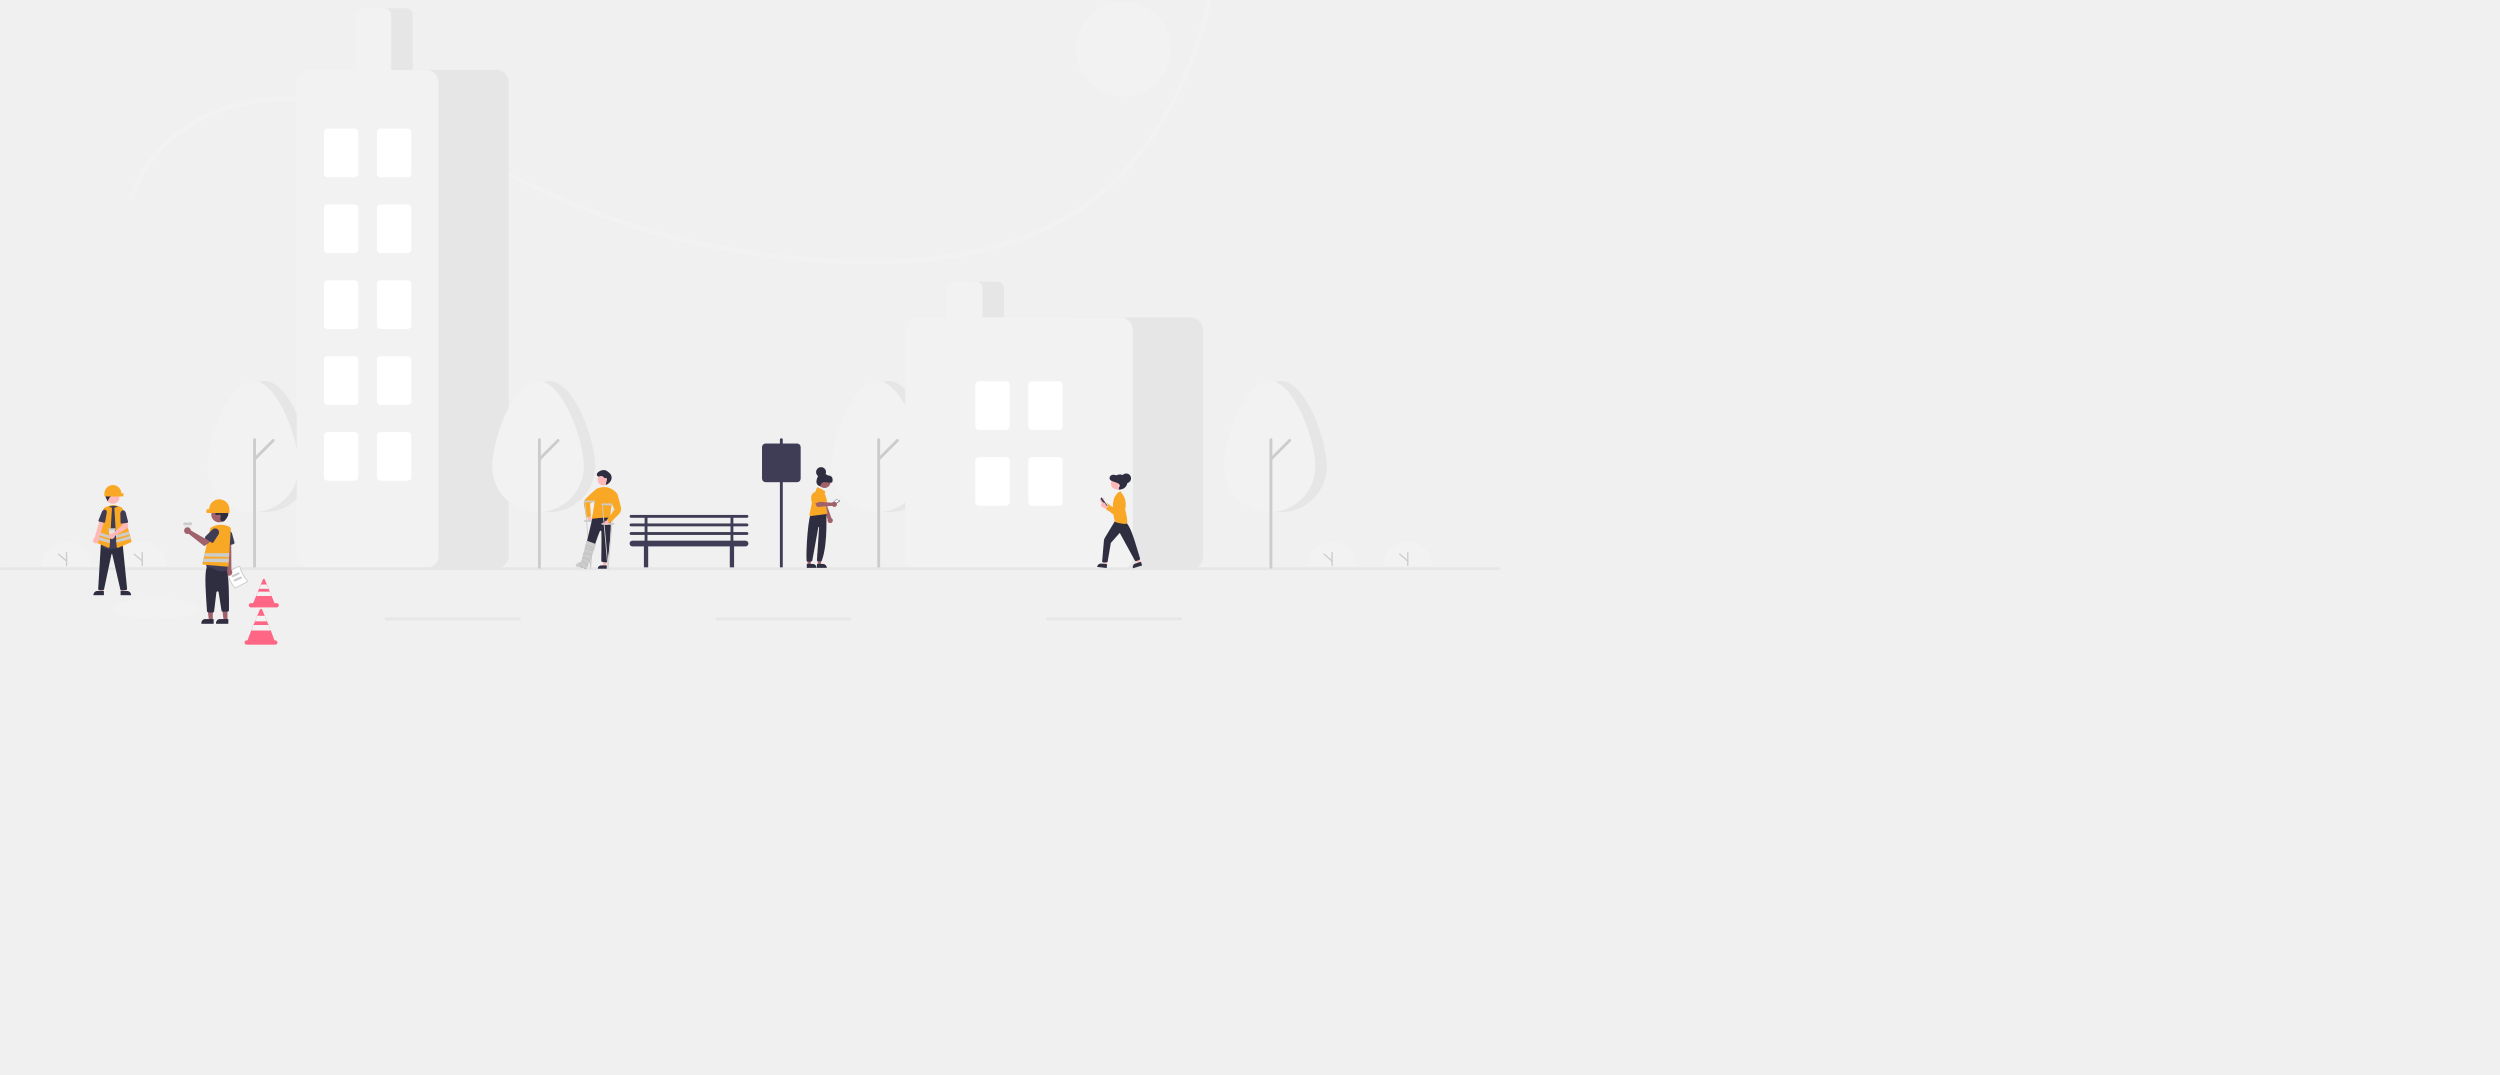
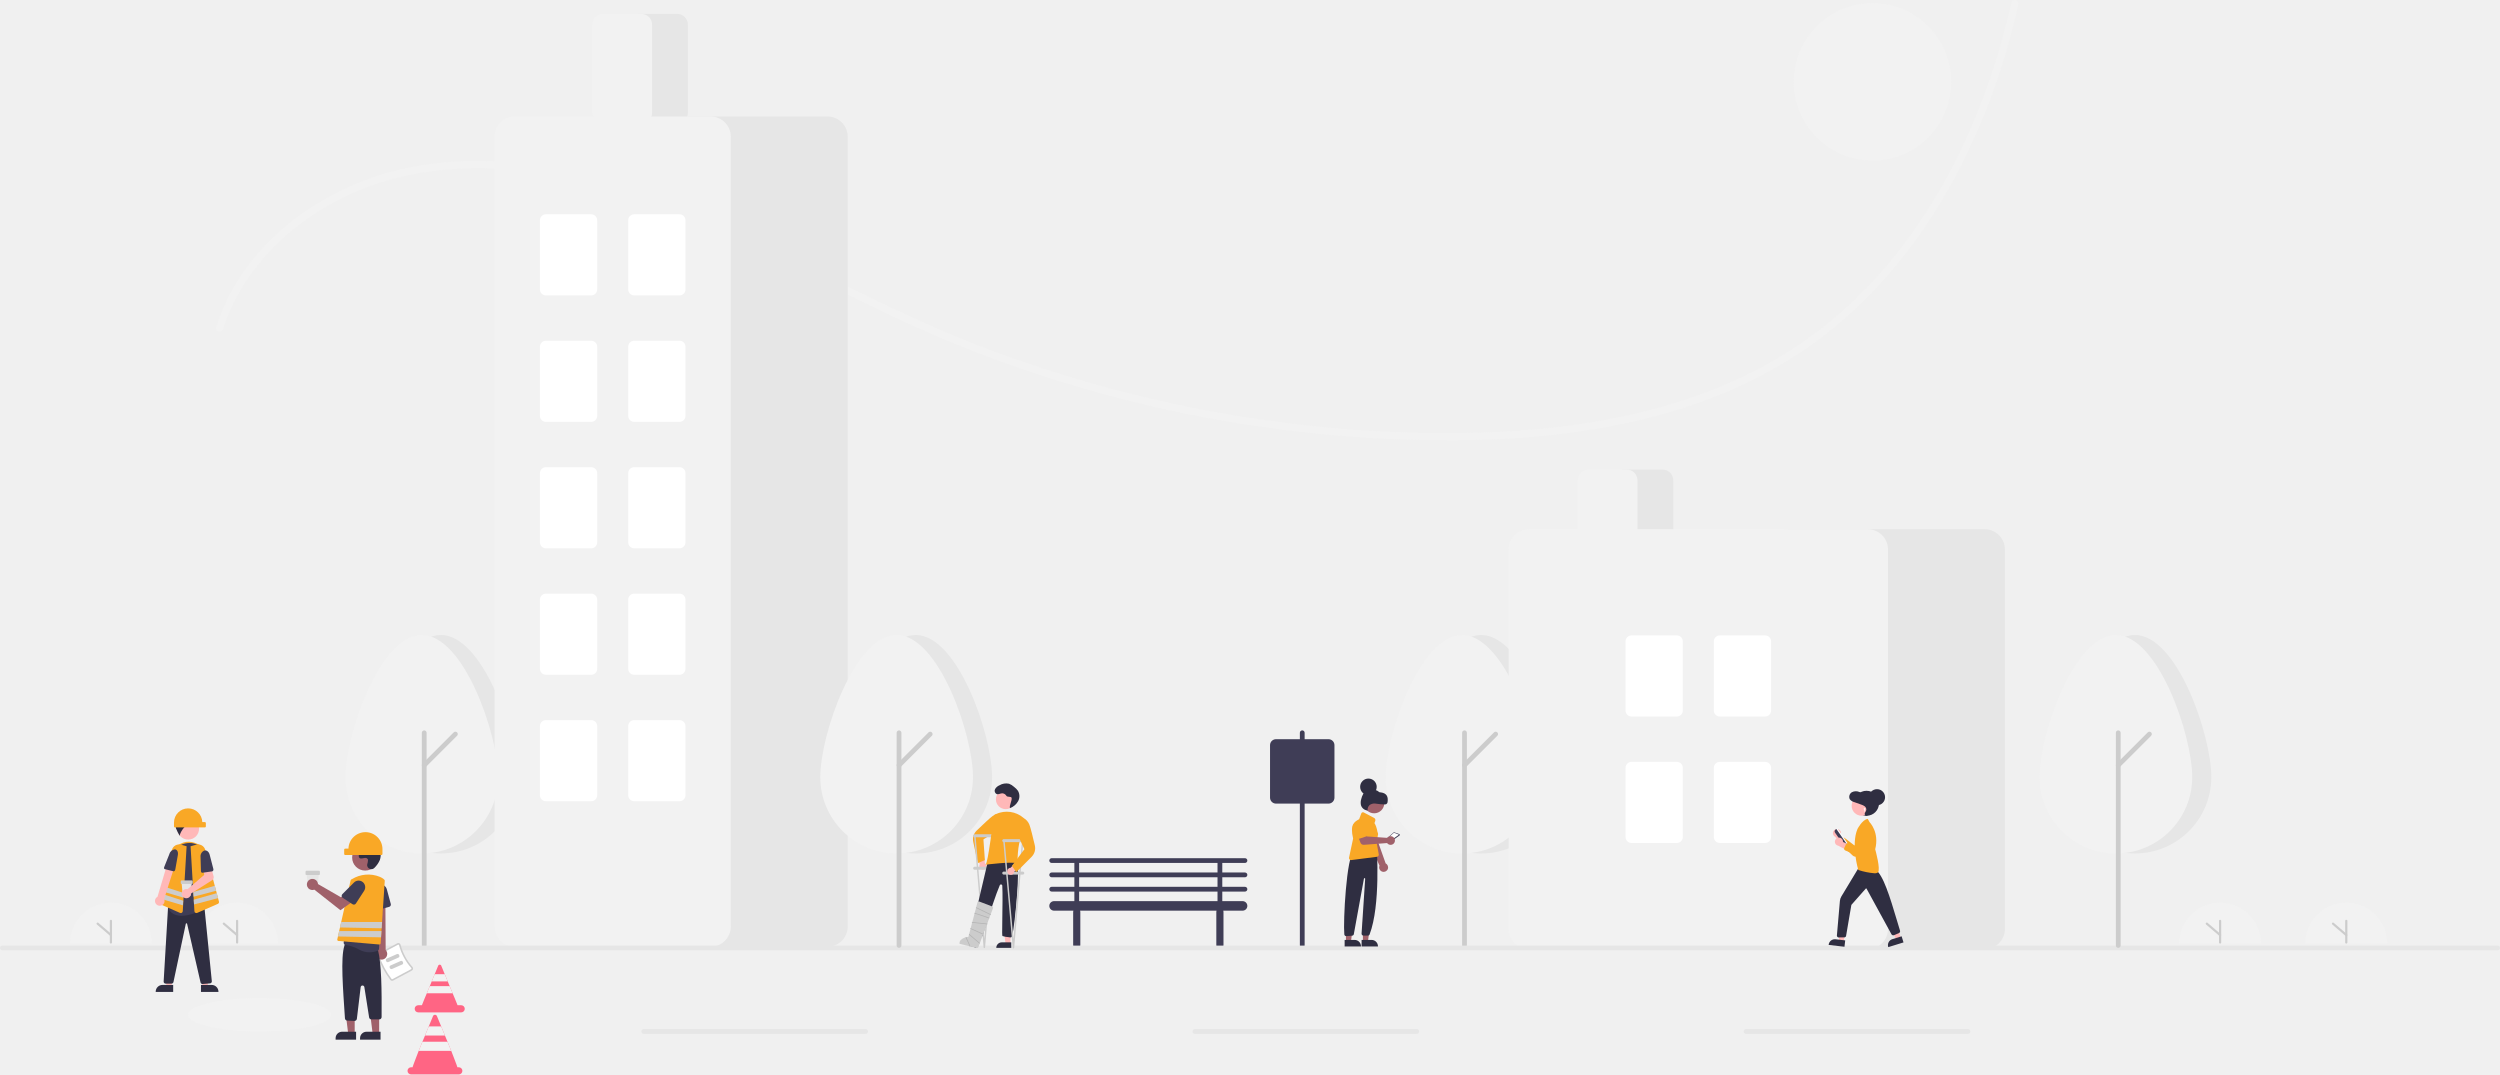
- <svg xmlns="http://www.w3.org/2000/svg" data-name="Layer 1" width="1047.795" height="450.309" viewBox="0 0 1047.795 450.309" transform="scale(0.6)">
+ <svg xmlns="http://www.w3.org/2000/svg" data-name="Layer 1" width="1047.795" height="450.309" viewBox="0 0 1047.795 450.309">
  <path d="M105.422,619.665a17.165,17.165,0,0,1,34.331,0" transform="translate(-76.10236 -224.1911)" fill="#f2f2f2" />
  <path d="M122.588,619.665a.464.464,0,0,1-.464-.464v-9.047a.464.464,0,1,1,.928,0v9.047A.464.464,0,0,1,122.588,619.665Z" transform="translate(-76.10236 -224.1911)" fill="#ccc" />
  <path d="M122.587,616.557a.462.462,0,0,1-.302-.112l-5.567-4.778a.464.464,0,1,1,.604-.704l5.567,4.778a.464.464,0,0,1-.302.816Z" transform="translate(-76.10236 -224.1911)" fill="#ccc" />
  <path d="M158.31,619.665a17.165,17.165,0,0,1,34.331,0" transform="translate(-76.10236 -224.1911)" fill="#f2f2f2" />
  <path d="M175.475,619.665a.464.464,0,0,1-.464-.464v-9.047a.464.464,0,0,1,.928,0v9.047A.464.464,0,0,1,175.475,619.665Z" transform="translate(-76.10236 -224.1911)" fill="#ccc" />
  <path d="M175.475,616.557a.462.462,0,0,1-.302-.112l-5.567-4.778a.464.464,0,1,1,.604-.704l5.567,4.778a.464.464,0,0,1-.302.816Z" transform="translate(-76.10236 -224.1911)" fill="#ccc" />
  <circle cx="784.795" cy="34.309" r="33" fill="#f2f2f2" />
  <ellipse cx="108.795" cy="425.309" rx="30" ry="7" fill="#f2f2f2" />
  <path d="M169.583,362.153c7.868-24.569,27.08-43.622,49.864-54.955,27.033-13.446,58.097-14.968,87.449-9.735,31.686,5.649,61.3,18.672,89.966,32.884,28.117,13.94,55.78,28.66,85.021,40.18A550.375,550.375,0,0,0,664.829,408.423c56.431,1.883,116.767-4.301,165.085-36.018,44.273-29.062,72.444-77.006,87.117-126.982q2.818-9.597,5.01-19.359c.426-1.88-2.465-2.683-2.893-.798C907.312,277.454,882.074,329.033,838.95,362.3,792.309,398.28,731.096,406.598,673.813,405.646A547.717,547.717,0,0,1,488.481,369.882c-29.993-11.418-58.296-26.245-86.96-40.56-28.034-14-56.856-27.105-87.683-33.562-28.149-5.896-58.288-6.255-85.428,4.236-22.348,8.639-42.725,24.038-54.649,45.102a86.494,86.494,0,0,0-7.071,16.256c-.59,1.843,2.305,2.632,2.893.798Z" transform="translate(-76.10236 -224.1911)" fill="#f2f2f2" />
  <path d="M597.886,591.87a1,1,0,0,0,0-2h-9.5v-4h9.5a1,1,0,0,0,0-2h-81a1,1,0,0,0,0,2h9.5v4h-9.5a1,1,0,0,0,0,2h9.5v4h-9.5a1,1,0,0,0,0,2h9.5v4h-8.5a2,2,0,0,0,0,4h8.092a1.491,1.491,0,0,0-.092.5v14a1.5,1.5,0,0,0,3,0v-14a1.491,1.491,0,0,0-.092-.5h57.184a1.491,1.491,0,0,0-.092.5v14a1.5,1.5,0,0,0,3,0v-14a1.491,1.491,0,0,0-.092-.5h8.092a2,2,0,0,0,0-4h-8.5v-4h9.5a1,1,0,0,0,0-2h-9.5v-4Zm-69.5-6h58v4h-58Zm58,16h-58v-4h58Zm0-6h-58v-4h58Z" transform="translate(-76.10236 -224.1911)" fill="#3f3d56" />
  <path d="M292.898,549.898c0-17.661-14.327-59.57-32-59.57s-32,41.909-32,59.57a32,32,0,0,0,64,0Z" transform="translate(-76.10236 -224.1911)" fill="#e6e6e6" />
  <path d="M284.898,549.898c0-17.661-14.327-59.57-32-59.57s-32,41.909-32,59.57a32,32,0,0,0,64,0Z" transform="translate(-76.10236 -224.1911)" fill="#f2f2f2" />
  <path d="M253.898,621.449a1,1,0,0,1-1-1V531.308a1,1,0,0,1,2,0v89.141A1,1,0,0,1,253.898,621.449Z" transform="translate(-76.10236 -224.1911)" fill="#ccc" />
  <path d="M253.898,545.922a1,1,0,0,1-.707-1.707l13.078-13.078a1.0 1,0,0,1,1.414,1.414l-13.078,13.078A.996.996,0,0,1,253.898,545.922Z" transform="translate(-76.10236 -224.1911)" fill="#ccc" />
  <path d="M621.898,621.449a1,1,0,0,1-1-1V531.308a1,1,0,0,1,2,0v89.141A1,1,0,0,1,621.898,621.449Z" transform="translate(-76.10236 -224.1911)" fill="#3f3d56" />
  <path d="M728.898,549.898c0-17.661-14.327-59.57-32-59.57s-32,41.909-32,59.57a32,32,0,0,0,64,0Z" transform="translate(-76.10236 -224.1911)" fill="#e6e6e6" />
  <path d="M720.898,549.898c0-17.661-14.327-59.57-32-59.57s-32,41.909-32,59.57a32,32,0,0,0,64,0Z" transform="translate(-76.10236 -224.1911)" fill="#f2f2f2" />
  <path d="M689.898,621.449a1,1,0,0,1-1-1V531.308a1,1,0,0,1,2,0v89.141A1,1,0,0,1,689.898,621.449Z" transform="translate(-76.10236 -224.1911)" fill="#ccc" />
  <path d="M689.898,545.922a1,1,0,0,1-.707-1.707l13.078-13.078a1.0 1,0,0,1,1.414,1.414l-13.078,13.078A.996.996,0,0,1,689.898,545.922Z" transform="translate(-76.10236 -224.1911)" fill="#ccc" />
  <path d="M359.898,276h-16a4.505,4.505,0,0,1-4.5-4.5v-37a4.505,4.505,0,0,1,4.5-4.5h16a4.505,4.505,0,0,1,4.5,4.5v37A4.505,4.505,0,0,1,359.898,276Z" transform="translate(-76.10236 -224.1911)" fill="#e6e6e6" />
  <path d="M422.898,621h-82a8.51,8.51,0,0,1-8.5-8.5v-331a8.51,8.51,0,0,1,8.5-8.5h82a8.509,8.509,0,0,1,8.5,8.5v331A8.509,8.509,0,0,1,422.898,621Z" transform="translate(-76.10236 -224.1911)" fill="#e6e6e6" />
  <path d="M373.898,621h-82a8.51,8.51,0,0,1-8.5-8.5v-331a8.51,8.51,0,0,1,8.5-8.5h82a8.51,8.51,0,0,1,8.5,8.5v331A8.51,8.51,0,0,1,373.898,621Z" transform="translate(-76.10236 -224.1911)" fill="#f2f2f2" />
  <path d="M344.898,276h-16a4.505,4.505,0,0,1-4.5-4.5v-37a4.505,4.505,0,0,1,4.5-4.5h16a4.505,4.505,0,0,1,4.5,4.5v37A4.505,4.505,0,0,1,344.898,276Z" transform="translate(-76.10236 -224.1911)" fill="#f2f2f2" />
  <path d="M323.898,348h-19a2.503,2.503,0,0,1-2.5-2.5v-29a2.503,2.503,0,0,1,2.5-2.5h19a2.503,2.503,0,0,1,2.5,2.5v29A2.503,2.503,0,0,1,323.898,348Z" transform="translate(-76.10236 -224.1911)" fill="#fff" />
  <path d="M360.898,348h-19a2.503,2.503,0,0,1-2.5-2.5v-29a2.503,2.503,0,0,1,2.5-2.5h19a2.503,2.503,0,0,1,2.5,2.5v29A2.503,2.503,0,0,1,360.898,348Z" transform="translate(-76.10236 -224.1911)" fill="#fff" />
  <path d="M323.898,401h-19a2.503,2.503,0,0,1-2.5-2.5v-29a2.503,2.503,0,0,1,2.5-2.5h19a2.503,2.503,0,0,1,2.5,2.5v29A2.503,2.503,0,0,1,323.898,401Z" transform="translate(-76.10236 -224.1911)" fill="#fff" />
  <path d="M360.898,401h-19a2.503,2.503,0,0,1-2.5-2.5v-29a2.503,2.503,0,0,1,2.5-2.5h19a2.503,2.503,0,0,1,2.5,2.5v29A2.503,2.503,0,0,1,360.898,401Z" transform="translate(-76.10236 -224.1911)" fill="#fff" />
  <path d="M323.898,454h-19a2.503,2.503,0,0,1-2.5-2.5v-29a2.503,2.503,0,0,1,2.5-2.5h19a2.503,2.503,0,0,1,2.5,2.5v29A2.503,2.503,0,0,1,323.898,454Z" transform="translate(-76.10236 -224.1911)" fill="#fff" />
  <path d="M360.898,454h-19a2.503,2.503,0,0,1-2.5-2.5v-29a2.503,2.503,0,0,1,2.5-2.5h19a2.503,2.503,0,0,1,2.5,2.5v29A2.503,2.503,0,0,1,360.898,454Z" transform="translate(-76.10236 -224.1911)" fill="#fff" />
  <path d="M323.898,507h-19a2.503,2.503,0,0,1-2.5-2.5v-29a2.503,2.503,0,0,1,2.5-2.5h19a2.503,2.503,0,0,1,2.5,2.5v29A2.503,2.503,0,0,1,323.898,507Z" transform="translate(-76.10236 -224.1911)" fill="#fff" />
  <path d="M360.898,507h-19a2.503,2.503,0,0,1-2.5-2.5v-29a2.503,2.503,0,0,1,2.5-2.5h19a2.503,2.503,0,0,1,2.5,2.5v29A2.503,2.503,0,0,1,360.898,507Z" transform="translate(-76.10236 -224.1911)" fill="#fff" />
  <path d="M323.898,560h-19a2.503,2.503,0,0,1-2.5-2.5v-29a2.503,2.503,0,0,1,2.5-2.5h19a2.503,2.503,0,0,1,2.5,2.5v29A2.503,2.503,0,0,1,323.898,560Z" transform="translate(-76.10236 -224.1911)" fill="#fff" />
  <path d="M360.898,560h-19a2.503,2.503,0,0,1-2.5-2.5v-29a2.503,2.503,0,0,1,2.5-2.5h19a2.503,2.503,0,0,1,2.5,2.5v29A2.503,2.503,0,0,1,360.898,560Z" transform="translate(-76.10236 -224.1911)" fill="#fff" />
  <path d="M772.898,451h-16a4.505,4.505,0,0,1-4.5-4.5v-21a4.505,4.505,0,0,1,4.5-4.5h16a4.505,4.505,0,0,1,4.5,4.5v21A4.505,4.505,0,0,1,772.898,451Z" transform="translate(-76.10236 -224.1911)" fill="#e6e6e6" />
  <path d="M907.898,622h-82a8.51,8.51,0,0,1-8.5-8.5v-159a8.51,8.51,0,0,1,8.5-8.5h82a8.509,8.509,0,0,1,8.5,8.5v159A8.509,8.509,0,0,1,907.898,622Z" transform="translate(-76.10236 -224.1911)" fill="#e6e6e6" />
  <path d="M858.898,622h-142a8.51,8.51,0,0,1-8.5-8.5v-159a8.51,8.51,0,0,1,8.5-8.5h142a8.509,8.509,0,0,1,8.5,8.5v159A8.509,8.509,0,0,1,858.898,622Z" transform="translate(-76.10236 -224.1911)" fill="#f2f2f2" />
  <path d="M757.898,451h-16a4.505,4.505,0,0,1-4.5-4.5v-21a4.505,4.505,0,0,1,4.5-4.5h16a4.505,4.505,0,0,1,4.5,4.5v21A4.505,4.505,0,0,1,757.898,451Z" transform="translate(-76.10236 -224.1911)" fill="#f2f2f2" />
  <path d="M778.898,524.5h-19a2.503,2.503,0,0,1-2.5-2.5V493a2.503,2.503,0,0,1,2.5-2.5h19a2.503,2.503,0,0,1,2.5,2.5v29A2.503,2.503,0,0,1,778.898,524.5Z" transform="translate(-76.10236 -224.1911)" fill="#fff" />
  <path d="M815.898,524.5h-19a2.503,2.503,0,0,1-2.5-2.5V493a2.503,2.503,0,0,1,2.5-2.5h19a2.503,2.503,0,0,1,2.5,2.5v29A2.503,2.503,0,0,1,815.898,524.5Z" transform="translate(-76.10236 -224.1911)" fill="#fff" />
  <path d="M778.898,577.5h-19a2.503,2.503,0,0,1-2.5-2.5V546a2.503,2.503,0,0,1,2.5-2.5h19a2.503,2.503,0,0,1,2.5,2.5v29A2.503,2.503,0,0,1,778.898,577.5Z" transform="translate(-76.10236 -224.1911)" fill="#fff" />
  <path d="M815.898,577.5h-19a2.503,2.503,0,0,1-2.5-2.5V546a2.503,2.503,0,0,1,2.5-2.5h19a2.503,2.503,0,0,1,2.5,2.5v29A2.503,2.503,0,0,1,815.898,577.5Z" transform="translate(-76.10236 -224.1911)" fill="#fff" />
  <path d="M1122.898,622.5H77.102a1,1,0,1,1,0-2H1122.898a1,1,0,0,1,0,2Z" transform="translate(-76.10236 -224.1911)" fill="#e6e6e6" />
  <path d="M438.898,657.5h-93a1,1,0,0,1,0-2h93a1,1,0,1,1,0,2Z" transform="translate(-76.10236 -224.1911)" fill="#e6e6e6" />
  <path d="M669.898,657.5h-93a1,1,0,0,1,0-2h93a1,1,0,1,1,0,2Z" transform="translate(-76.10236 -224.1911)" fill="#e6e6e6" />
  <path d="M900.898,657.5h-93a1,1,0,0,1,0-2h93a1,1,0,1,1,0,2Z" transform="translate(-76.10236 -224.1911)" fill="#e6e6e6" />
  <path d="M491.898,549.898c0-17.661-14.327-59.57-32-59.57s-32,41.909-32,59.57a32,32,0,0,0,64,0Z" transform="translate(-76.10236 -224.1911)" fill="#e6e6e6" />
  <path d="M483.898,549.898c0-17.661-14.327-59.57-32-59.57s-32,41.909-32,59.57a32,32,0,0,0,64,0Z" transform="translate(-76.10236 -224.1911)" fill="#f2f2f2" />
  <path d="M452.898,621.449a1,1,0,0,1-1-1V531.308a1,1,0,0,1,2,0v89.141A1,1,0,0,1,452.898,621.449Z" transform="translate(-76.10236 -224.1911)" fill="#ccc" />
  <path d="M452.898,545.922a1,1,0,0,1-.707-1.707l13.078-13.078a1.0 1,0,0,1,1.414,1.414l-13.078,13.078A.996.996,0,0,1,452.898,545.922Z" transform="translate(-76.10236 -224.1911)" fill="#ccc" />
  <path d="M1002.898,549.898c0-17.661-14.327-59.57-32-59.57s-32,41.909-32,59.57a32,32,0,0,0,64,0Z" transform="translate(-76.10236 -224.1911)" fill="#e6e6e6" />
  <path d="M994.898,549.898c0-17.661-14.327-59.57-32-59.57s-32,41.909-32,59.57a32,32,0,0,0,64,0Z" transform="translate(-76.10236 -224.1911)" fill="#f2f2f2" />
  <path d="M963.898,621.449a1,1,0,0,1-1-1V531.308a1,1,0,0,1,2,0v89.141A1,1,0,0,1,963.898,621.449Z" transform="translate(-76.10236 -224.1911)" fill="#ccc" />
  <path d="M963.898,545.922a1,1,0,0,1-.707-1.707l13.078-13.078a1.0 1,0,0,1,1.414,1.414l-13.078,13.078A.996.996,0,0,1,963.898,545.922Z" transform="translate(-76.10236 -224.1911)" fill="#ccc" />
  <path d="M632.897,561h-22a2.502,2.502,0,0,1-2.5-2.5v-22a2.502,2.502,0,0,1,2.5-2.5h22a2.502,2.502,0,0,1,2.5,2.5v22A2.502,2.502,0,0,1,632.897,561Z" transform="translate(-76.10236 -224.1911)" fill="#3f3d56" />
  <path d="M846.463,571.713a1.7,1.7,0,0,1,1.111,2.358l4.348,4.193-3.063.687-3.659-4.087a1.709,1.709,0,0,1,1.263-3.15Z" transform="translate(-76.10236 -224.1911)" fill="#ffb8b8" />
  <path d="M852.578,582.744l-5.364-5.032a.761.761,0,0,1-.021-1.089l1.095-1.109a.762.762,0,0,1,1.003-.07l4.495,3.435,2.804-6.801a2.123,2.123,0,0,1,2.896-1.097h0a2.11,2.11,0,0,1,1.161,2.249c-.509,3.094-3.592,7.184-5.384,9.346a1.853,1.853,0,0,1-2.066.554A1.848,1.848,0,0,1,852.578,582.744Z" transform="translate(-76.10236 -224.1911)" fill="#f9a826" />
  <path d="M849.568,577.862l-3.949-5.728a.338.338,0,0,1,.086-.47l.159-.109a.338.338,0,0,1,.47.086l3.949,5.728a.338.338,0,0,1-.086.47l-.159.109a.338.338,0,0,1-.47-.086Z" transform="translate(-76.10236 -224.1911)" fill="#fff" />
  <path d="M848.464,577.905l-3.277-4.754a.931.931,0,0,1,.238-1.293l.334-.23,4.333,6.285-.334.23h0a.93.93,0,0,1-1.293-.238Z" transform="translate(-76.10236 -224.1911)" fill="#3f3d56" />
  <polygon points="772.758 394.744 770.699 394.507 770.972 386.492 773.674 386.804 772.758 394.744" fill="#ffb8b8" />
  <path d="M849.155,620.992l-6.638-.766.01-.084a2.601,2.601,0,0,1,2.882-2.286l0,0,4.054.468Z" transform="translate(-76.10236 -224.1911)" fill="#2f2e41" />
  <polygon points="796.697 393.222 794.717 393.834 791.416 386.488 794.338 385.585 796.697 393.222" fill="#ffb8b8" />
  <path d="M873.898,619.177l-6.385,1.972-.025-.081a2.601,2.601,0,0,1,1.717-3.253l0,0,3.899-1.204Z" transform="translate(-76.10236 -224.1911)" fill="#2f2e41" />
  <path d="M846.562,617.088a.843.843,0,0,1-.564-1.028l1.241-14.285a4.313,4.313,0,0,1,.599-1.843l7.512-12.466,6.722,1.208.043.018c3.267,2.001,6.168,11.703,8.973,21.086.436,1.459.887,2.968,1.328,4.41a.849.849,0,0,1-.456,1.095l-2.035.857a.843.843,0,0,1-1.07-.374l-10.464-19.156a.168.168,0,0,0-.13-.087.163.163,0,0,0-.145.056l-6.073,6.872-2.232,13.095-.009.028a.846.846,0,0,1-.999.482l-2.189.041-.014 0Z" transform="translate(-76.10236 -224.1911)" fill="#2f2e41" />
  <path d="M854.987,588.832l-.043-.014-.013-.043c-.031-.104-3.104-10.501-.335-17.13l.003-.006c.081-.158,2.012-3.869,4.257-4.24l.06-.01.729,1.364c.229.23,4.177,4.329,2.385,11.376.161.578,2.341,8.51,1.156,9.696a2.176,2.176,0,0,1-1.479.371A29.878,29.878,0,0,1,854.987,588.832Z" transform="translate(-76.10236 -224.1911)" fill="#f9a826" />
  <circle cx="782.291" cy="336.669" r="5.24" fill="#2f2e41" />
  <circle cx="780.209" cy="337.732" r="4.152" fill="#ffb8b8" />
  <path d="M858.983,565.956c-.379.134-.843.253-1.141-.026a1.01,1.01,0,0,1-.067-1.136,5.135,5.135,0,0,0,.519-1.091,1.68,1.68,0,0,0-.616-1.538,4.56,4.56,0,0,0-1.504-.757l-2.906-1.033a3.358,3.358,0,0,1-1.897-1.229,2.275,2.275,0,0,1,.905-2.934,3.69,3.69,0,0,1,3.193-.063,16.494,16.494,0,0,0,1.702.681c1.164.307,2.487.032,3.509.688a3.241,3.241,0,0,1,1.273,2.827,8.739,8.739,0,0,1-.855,3.126,5.813,5.813,0,0,1-.948,1.665,1.961,1.961,0,0,1-1.659.715Z" transform="translate(-76.10236 -224.1911)" fill="#2f2e41" />
  <circle cx="786.686" cy="334.133" r="3.381" fill="#2f2e41" />
  <path d="M857.21,563.226a.338.338,0,1,1,.465.313v.743a.127.127,0,1,1-.254,0v-.743A.338.338,0,0,1,857.21,563.226Z" transform="translate(-76.10236 -224.1911)" fill="#fff" />
  <path d="M846.669,575.262a1.7,1.7,0,0,1,1.863,1.823l5.537,2.415-2.632,1.711-4.854-2.555a1.709,1.709,0,0,1,.086-3.393Z" transform="translate(-76.10236 -224.1911)" fill="#ffb8b8" />
  <path d="M856.245,583.47l-6.781-2.847a.761.761,0,0,1-.399-1.014l.64-1.421a.762.762,0,0,1,.916-.415l5.41,1.653.258-7.352a2.123,2.123,0,0,1,2.333-2.038h0a2.11,2.11,0,0,1,1.873,1.704c.601,3.077-.863,7.985-1.789,10.637a1.853,1.853,0,0,1-1.743,1.24A1.848,1.848,0,0,1,856.245,583.47Z" transform="translate(-76.10236 -224.1911)" fill="#f9a826" />
  <path d="M160.895,581.73h-10.386V578.577c3.282-2.284,6.19-2.085,10.015.185Z" transform="translate(-76.10236 -224.1911)" fill="#f9a826" />
  <polygon points="72.002 413.541 69.728 413.541 69.388 404.771 72.002 404.771 72.002 413.541" fill="#ffb8b8" />
  <path d="M148.684,639.936l-7.331-0v-.093a2.854,2.854,0,0,1,2.854-2.854h0l4.478 0Z" transform="translate(-76.10236 -224.1911)" fill="#2f2e41" />
  <polygon points="84.809 413.541 87.082 413.541 87.422 404.771 84.808 404.771 84.809 413.541" fill="#ffb8b8" />
  <path d="M160.331,636.99l4.478-0h0a2.854,2.854,0,0,1,2.854,2.854v.093l-7.331 0Z" transform="translate(-76.10236 -224.1911)" fill="#2f2e41" />
  <path d="M160.971,636.608a.838.838,0,0,1-.815-.653l-5.636-24.581a.27.27,0,0,0-.272-.218h-.001a.27.27,0,0,0-.271.22l-5.175,24.415a.839.839,0,0,1-.816.661h-2.465a.835.835,0,0,1-.833-.884l1.836-30.946.739-.219.014 0,14.514.127,3.091,30.912a.834.834,0,0,1-.763.913l-3.079.249Q161.004,636.608,160.971,636.608Z" transform="translate(-76.10236 -224.1911)" fill="#2f2e41" />
  <circle cx="78.875" cy="347.333" r="4.555" fill="#ffb8b8" />
  <path d="M152.187,608.016a7.862,7.862,0,0,1-2.361-.332,5.211,5.211,0,0,1-3.16-2.666.836.836,0,0,1-.062-.622c.502-1.715,2.93-10.627,1.381-17.712a7.508,7.508,0,0,1,1.067-5.771,7.414,7.414,0,0,1,4.809-3.234l0-0c.257-.05.515-.091.768-.122a7.388,7.388,0,0,1,5.983,1.968,7.571,7.571,0,0,1,2.377,6.002L161.798,604.63a.827.827,0,0,1-.445.687C159.982,606.035,155.863,608.016,152.187,608.016Z" transform="translate(-76.10236 -224.1911)" fill="#3f3d56" />
  <path d="M160.123,568.171a5.593,5.593,0,0,0-6.13-3.447l1.436,1.161c-1.784.06-3.663-.068-4.937,1.183.406-.011.937.856,1.343.845a2.127,2.127,0,0,0-1.781,1.228,3.499,3.499,0,0,0-.207,2.225,25.851,25.851,0,0,0,1.6,3.179c-.053-1.812,3.514-6.134,5.256-5.683a4.78,4.78,0,0,0-2.207,1.676A6.473,6.473,0,0,1,158.336,569.91a2.717,2.717,0,0,0,.915.051,1.117,1.117,0,0,0,.662-1.786Z" transform="translate(-76.10236 -224.1911)" fill="#2f2e41" />
  <path d="M151.873,606.869a.835.835,0,0,1-.334-.071l-8.643-3.772a.829.829,0,0,1-.474-.979l5.722-21.614a3.128,3.128,0,0,1,3.884-2.208l2.288.653-1.611,27.204a.837.837,0,0,1-.398.662A.828.828,0,0,1,151.873,606.869Z" transform="translate(-76.10236 -224.1911)" fill="#f9a826" />
  <path d="M167.869,602.048l-.38-1.434-.551-2.085-.265-1-.551-2.079-3.975-15.017a3.125,3.125,0,0,0-3.884-2.207l-2.287.653,1.133,19.134.117,1.997.074,1.259v.002l.119,1.986.167,2.825a.84.84,0,0,0,.833.786.85.85,0,0,0,.334-.07l8.643-3.772A.828.828,0,0,0,167.869,602.048Z" transform="translate(-76.10236 -224.1911)" fill="#f9a826" />
  <polygon points="90.57 373.339 81.124 375.82 81.007 373.823 90.019 371.259 90.57 373.339" fill="#ccc" />
  <polygon points="91.386 376.423 81.317 379.068 81.198 377.081 81.198 377.079 90.835 374.338 91.386 376.423" fill="#ccc" />
  <polygon points="76.963 374.253 76.846 376.213 67.582 373.454 68.125 371.402 76.963 374.253" fill="#ccc" />
  <polygon points="76.77 377.504 67.317 374.453 66.773 376.51 76.655 379.453 76.77 377.504" fill="#ccc" />
  <path d="M143.584,603.745a1.992,1.992,0,0,0,1.306-2.762l4.444-13.952-3.151-.66-4.074,13.679a2.003,2.003,0,0,0,1.475,3.695Z" transform="translate(-76.10236 -224.1911)" fill="#ffb8b8" />
  <path d="M149.457,580.173h0c.905.092,1.414,1.11,1.189,2.377l-1.08,6.079c-.081.456-.456.817-.768.739l-3.652-.913c-.281-.07-.385-.469-.225-.869l2.192-5.5A2.646,2.646,0,0,1,149.457,580.173Z" transform="translate(-76.10236 -224.1911)" fill="#3f3d56" />
  <path d="M154.96,562.998h0a5.934,5.934,0,0,1,5.93,5.749h1.117a.371.371,0,0,1,.371.371v1.484a.371.371,0,0,1-.371.371H149.396a.371.371,0,0,1-.371-.371V568.933A5.935,5.935,0,0,1,154.96,562.998Z" transform="translate(-76.10236 -224.1911)" fill="#f9a826" />
  <path d="M155.669,599.684h-2.622a.337.337,0,0,1-.337-.305l-.525-5.379H156.531l-.525,5.379A.337.337,0,0,1,155.669,599.684Z" transform="translate(-76.10236 -224.1911)" fill="#e6e6e6" />
  <path d="M156.524,594.676H152.193a.339.339,0,0,1-.338-.338v-.812a.339.339,0,0,1,.338-.338H156.524a.339.339,0,0,1,.338.338v.812A.339.339,0,0,1,156.524,594.676Z" transform="translate(-76.10236 -224.1911)" fill="#ccc" />
  <path d="M154.415,596.799a1.952,1.952,0,0,1,.302.059l6.982-5.988-.408-2.197,3.235-1.049,1.1,3.819a1.484,1.484,0,0,1-.632,1.665l-8.842,5.596a1.947,1.947,0,1,1-1.736-1.905Z" transform="translate(-76.10236 -224.1911)" fill="#ffb8b8" />
  <path d="M161.717,580.675v0c.967-.271,1.932.465,2.256,1.718l1.553,6.015c.116.451-.11.93-.463.981l-4.137.595c-.318.046-.599-.281-.611-.711l-.161-5.919A2.603,2.603,0,0,1,161.717,580.675Z" transform="translate(-76.10236 -224.1911)" fill="#3f3d56" />
  <path d="M208.742,596.947h-3.15a.405.405,0,0,1-.405-.367l-.63-6.462h5.22l-.63,6.462A.405.405,0,0,1,208.742,596.947Z" transform="translate(-76.10236 -224.1911)" fill="#e6e6e6" />
  <path d="M209.769,590.931h-5.203a.407.407,0,0,1-.407-.407v-.976a.407.407,0,0,1,.407-.406h5.203a.407.407,0,0,1,.406.406v.976A.407.407,0,0,1,209.769,590.931Z" transform="translate(-76.10236 -224.1911)" fill="#ccc" />
  <path d="M239.687,634.897a37.324,37.324,0,0,1-5.365-10.012.959.959,0,0,1,.453-1.154l7.831-4.196a.946.946,0,0,1,.83-.034.962.962,0,0,1,.548.643,22.801,22.801,0,0,0,5.001,9.334.962.962,0,0,1,.231.813.946.946,0,0,1-.488.673l-7.831,4.196A.959.959,0,0,1,239.687,634.897Z" transform="translate(-76.10236 -224.1911)" fill="#ccc" />
  <path d="M240.221,634.496a.289.289,0,0,0,.361.075l7.831-4.196a.278.278,0,0,0,.145-.2.294.294,0,0,0-.072-.251,23.472,23.472,0,0,1-5.149-9.609.294.294,0,0,0-.169-.199.278.278,0,0,0-.247.01l-7.831,4.196a.289.289,0,0,0-.138.343,36.656,36.656,0,0,0,5.269,9.833Z" transform="translate(-76.10236 -224.1911)" fill="#fff" />
  <path d="M243.121,625.524l-4.265,1.883a.669.669,0,0,1-.881-.342l-.105-.239a.669.669,0,0,1,.342-.881l4.265-1.883a.669.669,0,0,1,.881.342l.105.239A.669.669,0,0,1,243.121,625.524Z" transform="translate(-76.10236 -224.1911)" fill="#ccc" />
  <path d="M244.68,628.42l-4.265,1.883a.669.669,0,0,1-.881-.342l-.105-.239a.669.669,0,0,1,.342-.881l4.265-1.883a.669.669,0,0,1,.881.342l.105.239A.669.669,0,0,1,244.68,628.42Z" transform="translate(-76.10236 -224.1911)" fill="#ccc" />
  <path d="M234.677,626.007a2.394,2.394,0,0,1-.46-3.642l-1.799-25.526,5.181.502.142,24.998a2.407,2.407,0,0,1-3.065,3.667Z" transform="translate(-76.10236 -224.1911)" fill="#a0616a" />
  <path d="M233.592,605.416a.999.999,0,0,1-.414-.758l-.38-6.88a2.763,2.763,0,0,1,5.425-.875l1.668,6.151a1.004,1.004,0,0,1-.705,1.23l-4.744,1.286A.999.999,0,0,1,233.592,605.416Z" transform="translate(-76.10236 -224.1911)" fill="#3f3d56" />
  <polygon points="148.658 433.198 145.927 433.197 144.627 422.661 148.659 422.661 148.658 433.198" fill="#a0616a" />
  <path d="M143.365,432.417h5.878a0,0,0,0,1,0,0V435.734a0,0,0,0,1,0,0h-8.586a0,0,0,0,1,0,0V435.124A2.707,2.707,0,0,1,143.365,432.417Z" fill="#2f2e41" />
  <polygon points="158.908 433.198 156.177 433.197 154.877 422.661 158.909 422.661 158.908 433.198" fill="#a0616a" />
  <path d="M153.615,432.417h5.878a0,0,0,0,1,0,0V435.734a0,0,0,0,1,0,0h-8.586a0,0,0,0,1,0,0V435.124A2.707,2.707,0,0,1,153.615,432.417Z" fill="#2f2e41" />
  <path d="M224.632,652.08l-3.007-.143a1.002,1.002,0,0,1-.955-.994c-.793-12.237-1.891-25.359-.21-30.428a1.003,1.003,0,0,1,1.147-.999l12.031,1.746a.997.997,0,0,1,.859.985c1.536,6.002,1.605,16.886,1.547,28.195a1.003,1.003,0,0,1-1.003,1.01h-3.242a.998.998,0,0,1-.991-.847l-2-12.716a.78.78,0,0,0-1.545.029L225.675,651.198a1.007,1.007,0,0,1-.996.884Q224.656,652.082,224.632,652.08Z" transform="translate(-76.10236 -224.1911)" fill="#2f2e41" />
  <path d="M226.749,622.248a15.136,15.136,0,0,0-5.722-1.96.984.984,0,0,1-.68-.373.998.998,0,0,1-.207-.758l2.883-21.402a7.402,7.402,0,0,1,4.315-5.784,7.199,7.199,0,0,1,6.996.548q.148.099.291.201a7.393,7.393,0,0,1,2.816,7.704c-1.768,7.232-2.375,19.087-2.479,21.391a.995.995,0,0,1-.65.892,10.046,10.046,0,0,1-3.393.604A8.495,8.495,0,0,1,226.749,622.248Z" transform="translate(-76.10236 -224.1911)" fill="#3f3d56" />
  <circle cx="153.058" cy="359.401" r="5.473" fill="#a0616a" />
  <path d="M233.033,587.922a1.768,1.768,0,0,1-3.05-.982,1.795,1.795,0,0,1,.002-.347,8.035,8.035,0,0,0,.358-1.951,1.023,1.023,0,0,0-.187-.479c-.814-1.089-2.723.487-3.491-.499-.471-.605.083-1.557-.279-2.233-.477-.892-1.889-.452-2.775-.941-.985-.544-.927-2.056-.278-2.975a4.68,4.68,0,0,1,3.548-1.806,9.518,9.518,0,0,1,4.009.782,8.012,8.012,0,0,1,3.788,2.627,6.412,6.412,0,0,1,.648,5.46A10.292,10.292,0,0,1,233.033,587.922Z" transform="translate(-76.10236 -224.1911)" fill="#2f2e41" />
  <path d="M237.367,593.243c-.096-.45-.918-1.065-2.095-1.566a12.954,12.954,0,0,0-11.698,1.003.553.553,0,0,0-.51.435l-3.957,17.503-.515,2.279-.341,1.509-.515,2.273-.274,1.214a.559.559,0,0,0,.495.68l17.088,1.475c.016,0,.033.002.049.002a.557.557,0,0,0,.553-.521l.163-2.476.174-2.647.076-1.148.172-2.64,1.139-17.345v-.016Z" transform="translate(-76.10236 -224.1911)" fill="#f9a826" />
  <path d="M209.328,594.344a2.346,2.346,0,0,1,.053.365l9.572,5.522,2.327-1.339,2.48,3.247-4.977,3.547-10.92-8.615a2.339,2.339,0,1,1,1.465-2.728Z" transform="translate(-76.10236 -224.1911)" fill="#a0616a" />
  <path d="M219.295,599.762a.999.999,0,0,1,.288-.814l4.872-4.873a2.763,2.763,0,0,1,4.271,3.457l-3.469,5.346a1.004,1.004,0,0,1-1.387.295l-4.123-2.676A.999.999,0,0,1,219.295,599.762Z" transform="translate(-76.10236 -224.1911)" fill="#3f3d56" />
  <polygon points="160.128 386.425 159.957 389.066 142.489 388.705 143.004 386.425 160.128 386.425" fill="#ccc" />
  <polygon points="159.881 390.213 159.707 392.86 141.634 392.486 142.149 390.213 159.881 390.213" fill="#ccc" />
  <path d="M229.267,572.959h0a7.129,7.129,0,0,0-7.125,6.908H220.8a.446.446,0,0,0-.446.446v1.783a.446.446,0,0,0,.446.446h15.152a.446.446,0,0,0,.446-.446v-2.005A7.13,7.13,0,0,0,229.267,572.959Z" transform="translate(-76.10236 -224.1911)" fill="#f9a826" />
  <path d="M269.398,645.5h-1.528c-.01-.185-2.062-5-2.062-5l-1.24-3-.82-2-1.24-3-1.42-3.45a.708.708,0,0,0-1.38,0l-1.42,3.45-1.24,3-.82,2-1.24,3s-2.052,4.815-2.062,5h-1.528a1.5,1.5,0,0,0,0,3h18a1.5,1.5,0,0,0,0-3Z" transform="translate(-76.10236 -224.1911)" fill="#ff6584" />
  <path d="M268.398,671.5h-.592c.054-.128-2.578-6.86-2.578-6.86l-1.58-3.85-1.06-2.58-1.58-3.85-1.72-4.17a.906.906,0,0,0-1.76,0l-1.72,4.17-1.58,3.85-1.07,2.58-1.58,3.85s-2.622,6.732-2.568,6.86h-.612a1.5,1.5,0,0,0,0,3h20a1.5,1.5,0,0,0,0-3Z" transform="translate(-76.10236 -224.1911)" fill="#ff6584" />
  <polygon points="187.645 411.309 180.945 411.309 182.185 408.309 186.405 408.309 187.645 411.309" fill="#f2f2f2" />
  <polygon points="189.705 416.309 178.885 416.309 180.125 413.309 188.465 413.309 189.705 416.309" fill="#f2f2f2" />
  <polygon points="186.485 434.019 178.125 434.019 179.705 430.169 184.905 430.169 186.485 434.019" fill="#f2f2f2" />
  <polygon points="189.125 440.449 175.475 440.449 177.055 436.599 187.545 436.599 189.125 440.449" fill="#f2f2f2" />
  <path d="M489.082,588.246a1.486,1.486,0,0,0-.188-2.27l-.75-4.946-3.082.97,1.688,4.413a1.494,1.494,0,0,0,2.332,1.834Z" transform="translate(-76.10236 -224.1911)" fill="#ffb8b8" />
  <path d="M485.908,585.919l-1.901-8.878a5.084,5.084,0,0,1,1.452-4.754c2.433-2.345,5.561-5.3,6.641-6.065a5.57,5.57,0,0,1,3.485-1.029l.026.003,1.635,1.545-3.562,5.864-5.408,3.388.602,8.702Z" transform="translate(-76.10236 -224.1911)" fill="#f9a826" />
  <rect x="407.86" y="349.663" width="9.229" height="1.251" rx="0.626" fill="#ccc" />
  <rect x="407.86" y="363.272" width="9.229" height="1.251" rx="0.626" fill="#ccc" />
  <path d="M488.655,621.564a.313.313,0,0,1-.312-.285l-3.988-46.771a.313.313,0,1,1,.623-.055l3.672,43.212,3.568-43.212a.313.313,0,1,1,.623.054l-3.875,46.771a.313.313,0,0,1-.311.286Z" transform="translate(-76.10236 -224.1911)" fill="#ccc" />
  <circle cx="421.505" cy="335.026" r="4.104" fill="#ffb8b8" />
  <polygon points="409.273 395.497 407.321 394.875 408.792 387.05 411.673 387.968 409.273 395.497" fill="#ffb8b8" />
  <path d="M485.267,621.419l-6.284-2.003.052-.163a2.476,2.476,0,0,1,3.107-1.605l3.928,1.252Z" transform="translate(-76.10236 -224.1911)" fill="#2f2e41" />
  <polygon points="423.475 395.456 421.426 395.456 420.451 387.554 423.475 387.554 423.475 395.456" fill="#ffb8b8" />
  <path d="M493.655,621.472h6.282v-2.331h-3.966a2.319,2.319,0,0,0-2.316,2.317Z" transform="translate(-76.10236 -224.1911)" fill="#2f2e41" />
  <path d="M499.517,617.083l-.691-.103a10.452,10.452,0,0,1-2.556-.477c-.17-.075-.182-1.203-.08-7.548.075-4.657.168-10.454-.013-13.565a.547.547,0,0,0-1.049-.185c-1.56,3.604-4.178,11.668-5.911,17.004-.603,1.856-1.079,3.322-1.38,4.201a.708.708,0,0,1-.837.453c-1.426-.356-1.33-.508-3.361-1.033a.702.702,0,0,1-.513-.826c.367-1.732,7.088-29.814,7.603-32.484a.704.704,0,0,1,.83-.559c1.513.305,2.434.628,3.929.941,1.614.338,3.282.687,4.91,1.012h0a.698.698,0,0,1,.41.251,4.358,4.358,0,0,0,1.632,1.096c.426.204-.54.185-.168.479,1.503,1.19-.658,25.354-1.965,30.812a.706.706,0,0,1-.79.53Z" transform="translate(-76.10236 -224.1911)" fill="#2f2e41" />
  <path d="M499.357,562.808c-.24-1.017.972-3.205.732-4.221-.162-.689-1.781-.221-2.159-.819a2.172,2.172,0,0,0-1.718-1.091c-.813-.009-1.613.594-2.383.333a1.535,1.535,0,0,1-.683-2.077,3.732,3.732,0,0,1,1.819-1.595A5.491,5.491,0,0,1,499,552.661a6.634,6.634,0,0,1,2.136,1.342,7.443,7.443,0,0,1,1.617,1.642,4.411,4.411,0,0,1,.069,4.328,6.506,6.506,0,0,1-3.366,2.897" transform="translate(-76.10236 -224.1911)" fill="#2f2e41" />
  <path d="M489.279,586.47c.443-.74,1.116-4.207,1.945-10.027.565-3.973,1.057-8.01,1.301-10.072a.992.992,0,0,1,.557-.782q.238-.115.472-.217a10.827,10.827,0,0,1,11.551,1.623l.018.017.005.025c.009.046.857,4.614-.88,7.701-1.713,3.045-1.733,11.11-1.733,11.191v.104l-.1-.028c-2.664-.761-12.956.571-13.059.584l-.16.021Z" transform="translate(-76.10236 -224.1911)" fill="#f9a826" />
  <rect x="420.061" y="351.697" width="9.229" height="1.251" rx="0.626" fill="#ccc" />
  <rect x="420.061" y="365.306" width="9.229" height="1.251" rx="0.626" fill="#ccc" />
  <path d="M500.856,621.72a.313.313,0,0,1-.312-.285l-3.988-44.894a.313.313,0,0,1,.623-.055l3.672,41.335,3.568-41.334a.313.313,0,1,1,.623.054l-3.875,44.894a.313.313,0,0,1-.311.286Z" transform="translate(-76.10236 -224.1911)" fill="#ccc" />
  <path d="M498.28,589.695a1.486,1.486,0,0,1,1.392-1.804l3.317-3.744,2.06,2.489-3.815,2.787a1.494,1.494,0,0,1-2.954.272Z" transform="translate(-76.10236 -224.1911)" fill="#ffb8b8" />
  <path d="M500.211,587.089l5.233-6.978-2.699-5.783.196-6.859,2.212-.409.023.012a5.57,5.57,0,0,1,2.366,2.757c.491,1.229,1.511,5.409,2.279,8.7a5.084,5.084,0,0,1-1.364,4.78l-6.42,6.42Z" transform="translate(-76.10236 -224.1911)" fill="#f9a826" />
  <path d="M478.273,619.78l7.16,1.724a.614.614,0,0,0,.712-.333l6.151-16.353a.504.504,0,0,0,.001-.398.57.57,0,0,0-.328-.307l-5.383-2.056a.647.647,0,0,0-.528.029.549.549,0,0,0-.288.352l-0.0.001-3.8,14.413-.056.004a5.218,5.218,0,0,0-3.179,1.325A2.079,2.079,0,0,0,478.273,619.78Z" transform="translate(-76.10236 -224.1911)" fill="#ccc" />
  <rect x="486.549" y="607.832" width="0.313" height="6.564" transform="translate(-248.3682 806.5643) rotate(-83.95484)" fill="#b3b3b3" />
  <rect x="485.295" y="611.634" width="0.313" height="5.76" transform="translate(-350.2407 580.8869) rotate(-65.77563)" fill="#b3b3b3" />
  <polygon points="414.571 384.922 408.379 382.871 408.508 382.586 414.699 384.636 414.571 384.922" fill="#b3b3b3" />
  <polygon points="415.197 383.514 409.005 380.525 409.133 380.239 415.325 383.228 415.197 383.514" fill="#b3b3b3" />
  <rect x="484.317" y="614.73" width="0.313" height="5.871" transform="translate(-375.9425 360.6575) rotate(-49.49475)" fill="#b3b3b3" />
  <rect x="481.673" y="616.775" width="0.313" height="4.34" transform="translate(-288.7136 30.05603) rotate(-24.39334)" fill="#b3b3b3" />
  <path d="M655.574,589.556a1.863,1.863,0,0,1-1.291-2.548l-6.868-15.517,3.929-.99,5.516,15.564a1.873,1.873,0,0,1-1.285,3.491Z" transform="translate(-76.10236 -224.1911)" fill="#a0616a" />
  <path d="M648.689,576.352a.834.834,0,0,1-.459-.523l-1.201-4.017a2.32,2.32,0,0,1,4.197-1.979l2.322,3.507a.835.835,0,0,1-.342,1.218l-3.821,1.789A.834.834,0,0,1,648.689,576.352Z" transform="translate(-76.10236 -224.1911)" fill="#f9a826" />
  <path d="M662.671,574.351l-4.213,2.983a.316.316,0,0,1-.371,0l-1.138-.855a.312.312,0,0,1-.02-.488l3.242-2.891a.32.32,0,0,1,.316-.061l2.11.755a.318.318,0,0,1,.075.557Z" transform="translate(-76.10236 -224.1911)" fill="#3f3d56" />
  <path d="M662.328,574.068a.113.113,0,0,0-.065-.145l-1.9-.68a.114.114,0,0,0-.112.021l-2.924,2.608-.016.017a.109.109,0,0,0,.025.152l1.024.769a.112.112,0,0,0,.133-.001l3.797-2.688A.112.112,0,0,0,662.328,574.068Z" transform="translate(-76.10236 -224.1911)" fill="#fff" />
  <polygon points="571.214 394.628 573.34 394.628 574.352 386.427 571.214 386.427 571.214 394.628" fill="#a0616a" />
  <path d="M646.774,618.125l4.187-0h0a2.668,2.668,0,0,1,2.668,2.668v.087l-6.856 0Z" transform="translate(-76.10236 -224.1911)" fill="#2f2e41" />
  <polygon points="564.103 394.628 566.23 394.628 567.241 386.427 564.103 386.427 564.103 394.628" fill="#a0616a" />
  <path d="M639.663,618.125l4.187-0h0a2.668,2.668,0,0,1,2.668,2.668v.087l-6.856 0Z" transform="translate(-76.10236 -224.1911)" fill="#2f2e41" />
  <path d="M639.755,616.313a.934.934,0,0,1-.231-.601c-.507-5.214.872-32.625,4.059-34.966l.02-.019,9.327-1.61h0l.173.173c.013.242,1.709,24.269-2.973,36.531a.78.78,0,0,1-.727.496h-1.862a.78.78,0,0,1-.778-.842l1.507-22.961a.26.26,0,0,0-.514-.076l-4.246,23.304a.785.785,0,0,1-.705.612l-2.445.181q-.029.002-.058.002A.781.781,0,0,1,639.755,616.313Z" transform="translate(-76.10236 -224.1911)" fill="#2f2e41" />
  <circle cx="575.925" cy="336.61" r="4.26" fill="#a0616a" />
  <path d="M641.767,584.476a1.009,1.009,0,0,1-.289-.685l1.739-8.144c-1.387-5.897.46-7.002,2.544-8.119l-.013-.007.871-2.356a.736.736,0,0,1,1.03-.477l4.44,2.359a.878.878,0,0,1,.412.518,1.101,1.101,0,0,1-.015.716l-.328.887c.848,1.132,2.159,5.611.771,7.346l1.047,5.78a.912.912,0,0,1-.65.973l-10.94,1.404a.647.647,0,0,1-.129.013A.706.706,0,0,1,641.767,584.476Z" transform="translate(-76.10236 -224.1911)" fill="#f9a826" />
  <path d="M657.693,575.136a1.825,1.825,0,0,0-.193.213l-8.58-.593-.92-1.876-3.012,1.019,1.307,3.479a1.387,1.387,0,0,0,1.404.896l9.757-.74a1.821,1.821,0,1,0,.239-2.398Z" transform="translate(-76.10236 -224.1911)" fill="#a0616a" />
  <path d="M648.599,574.786l-3.74,1.245a.78.78,0,0,1-1.015-.605l-.681-3.87a2.167,2.167,0,0,1,4.117-1.357l1.769,3.495a.78.78,0,0,1-.45,1.093Z" transform="translate(-76.10236 -224.1911)" fill="#f9a826" />
  <circle cx="573.532" cy="329.777" r="3.469" fill="#2f2e41" />
  <path d="M656.059,561.327a1.815,1.815,0,0,0,1.004-.084,1.192,1.192,0,0,0,.596-.899c.646-4.294-3.005-3.941-3.437-4.127a4.733,4.733,0,0,1-.764-.557,3.57,3.57,0,0,0-1.995-.439,5.752,5.752,0,0,0-2.424.296,3.631,3.631,0,0,0-1.611,1.485,7.499,7.499,0,0,0-.799,2.07,5.165,5.165,0,0,0-.136,2.537,3.137,3.137,0,0,0,2.848,2.282A2.347,2.347,0,0,1,650.58,561.32a3.58,3.58,0,0,1,2.362-.281,10.396,10.396,0,0,0,1.566.195C655.025,561.253,655.645,561.283,656.059,561.327Z" transform="translate(-76.10236 -224.1911)" fill="#2f2e41" />
  <path d="M989.422,619.665a17.165,17.165,0,0,1,34.331,0" transform="translate(-76.10236 -224.1911)" fill="#f2f2f2" />
  <path d="M1006.588,619.665a.464.464,0,0,1-.464-.464v-9.047a.464.464,0,0,1,.928,0v9.047A.464.464,0,0,1,1006.588,619.665Z" transform="translate(-76.10236 -224.1911)" fill="#ccc" />
  <path d="M1006.587,616.557a.462.462,0,0,1-.302-.112l-5.567-4.778a.464.464,0,1,1,.604-.704l5.567,4.778a.464.464,0,0,1-.302.816Z" transform="translate(-76.10236 -224.1911)" fill="#ccc" />
  <path d="M1042.31,619.665a17.165,17.165,0,0,1,34.331,0" transform="translate(-76.10236 -224.1911)" fill="#f2f2f2" />
  <path d="M1059.475,619.665a.464.464,0,0,1-.464-.464v-9.047a.464.464,0,0,1,.928,0v9.047A.464.464,0,0,1,1059.475,619.665Z" transform="translate(-76.10236 -224.1911)" fill="#ccc" />
  <path d="M1059.475,616.557a.462.462,0,0,1-.302-.112l-5.567-4.778a.464.464,0,1,1,.604-.704l5.567,4.778a.464.464,0,0,1-.302.816Z" transform="translate(-76.10236 -224.1911)" fill="#ccc" />
</svg>
